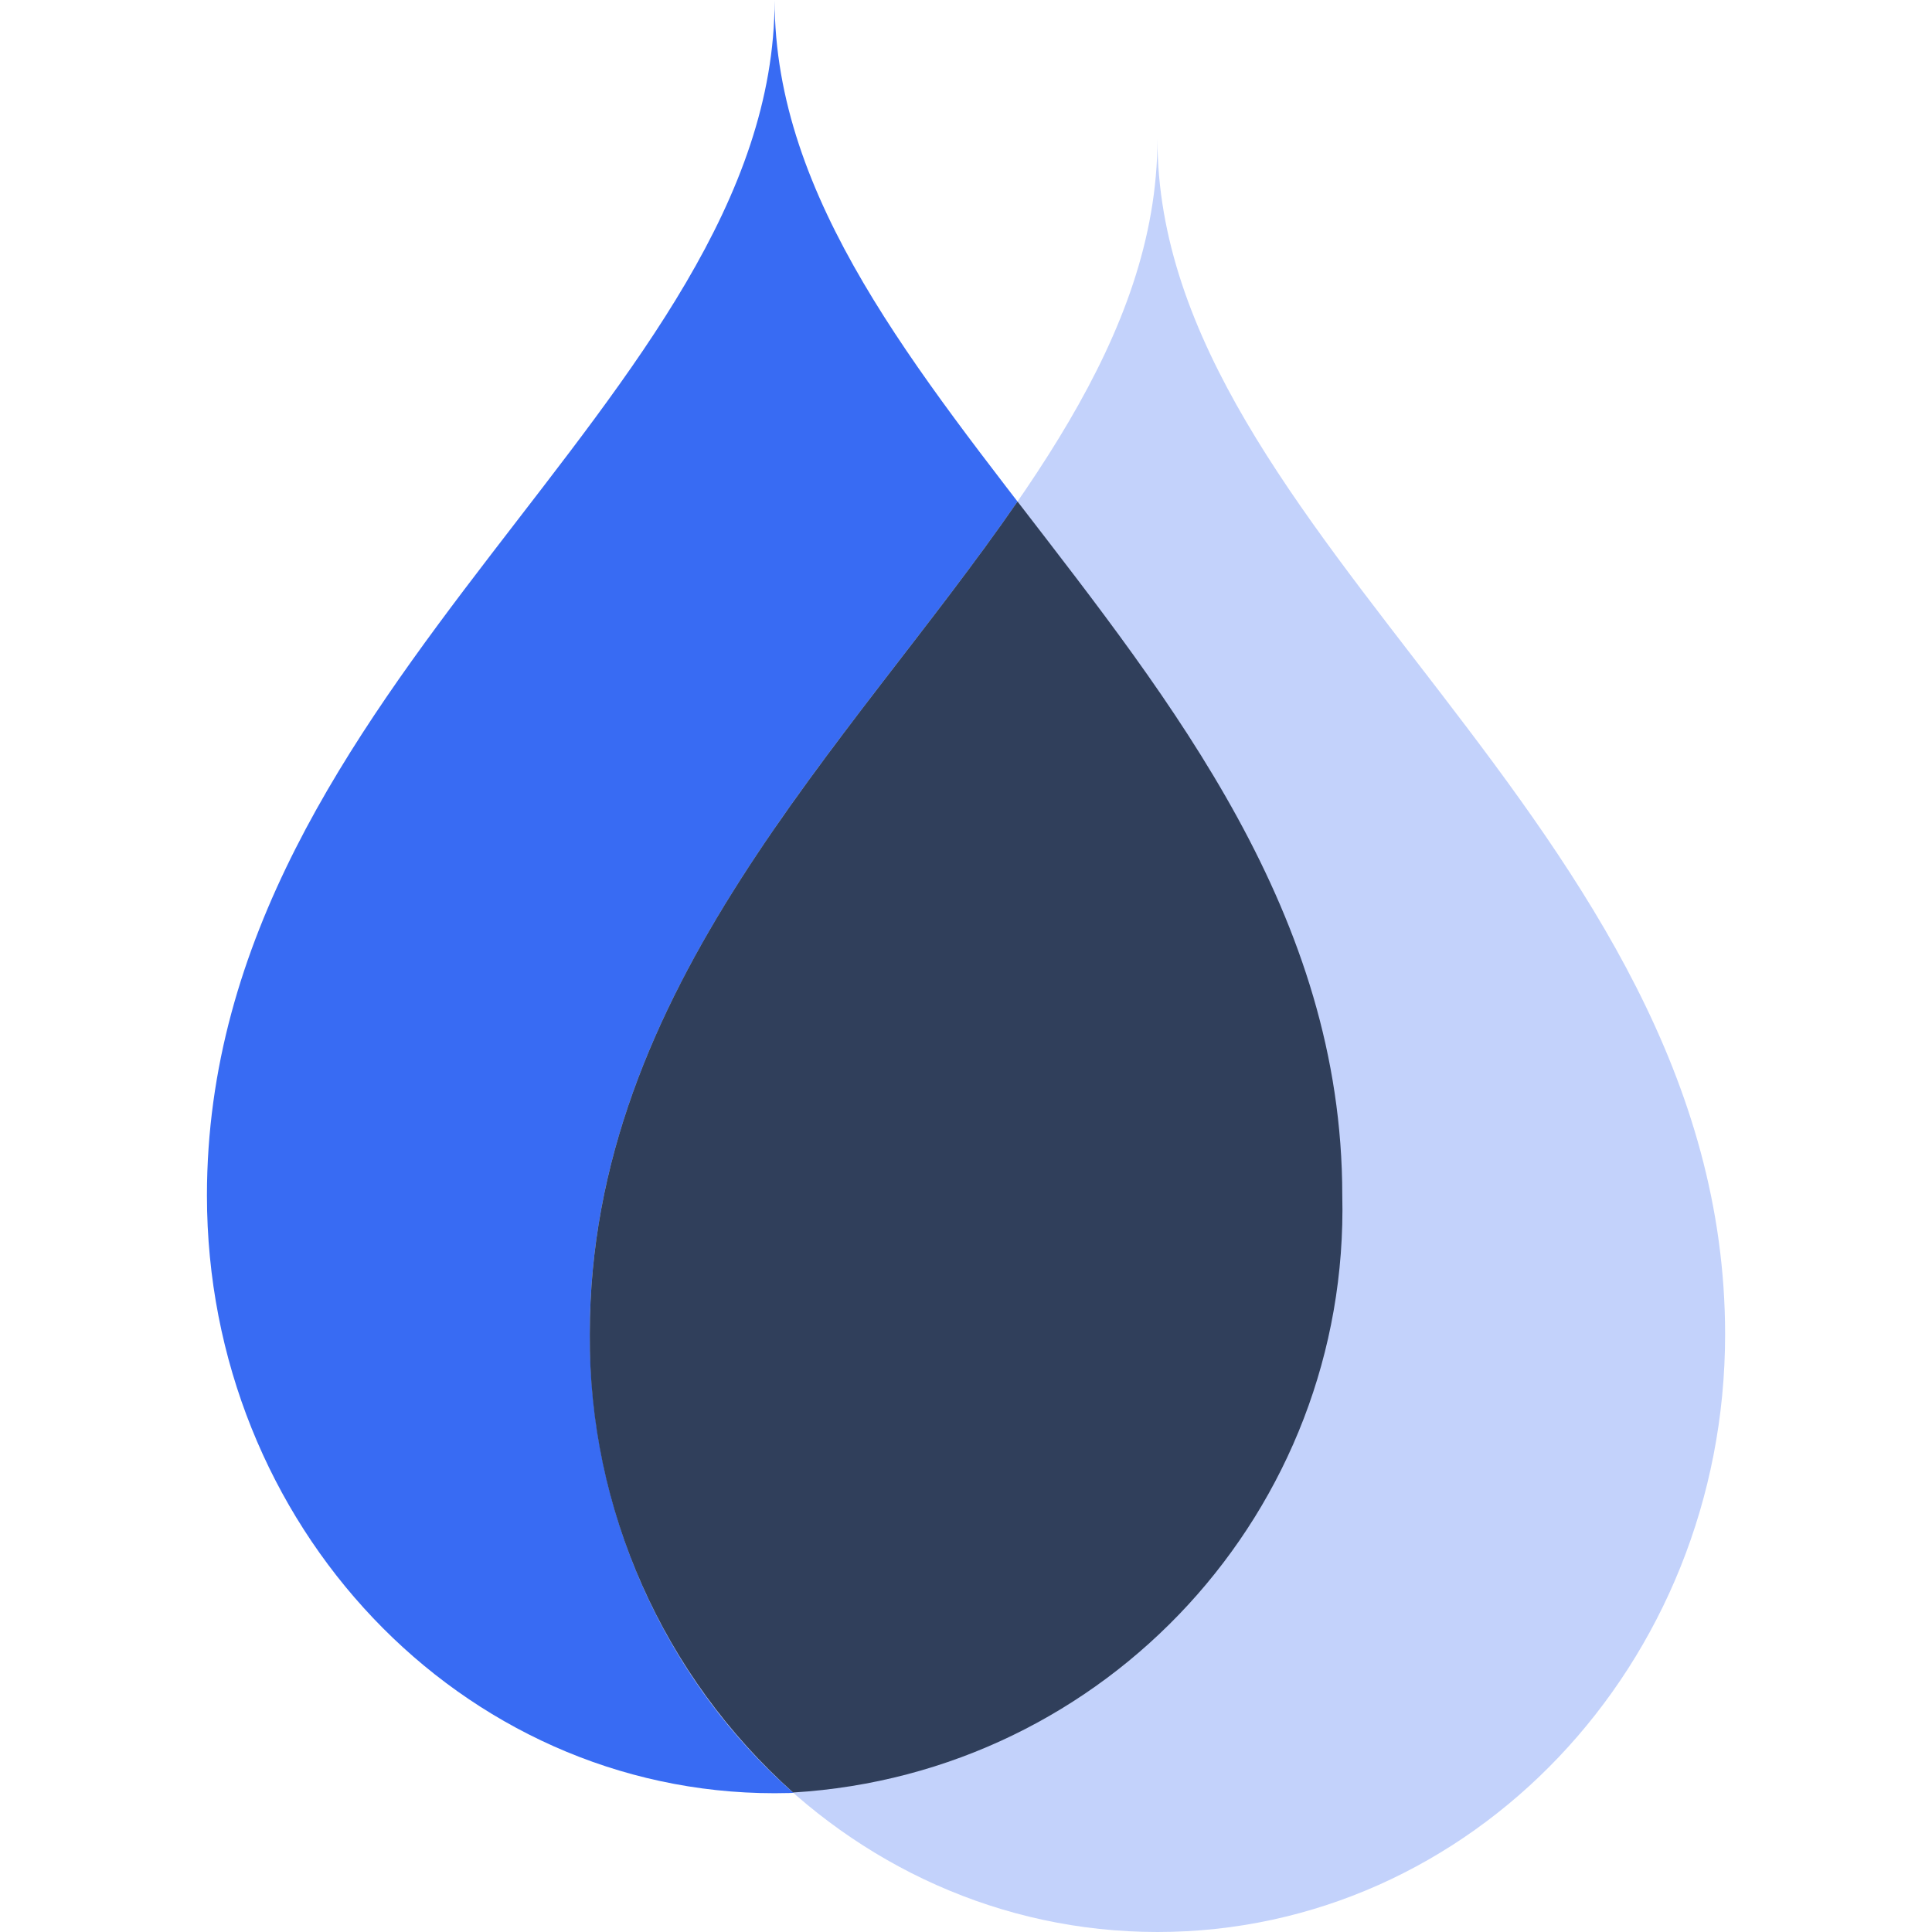
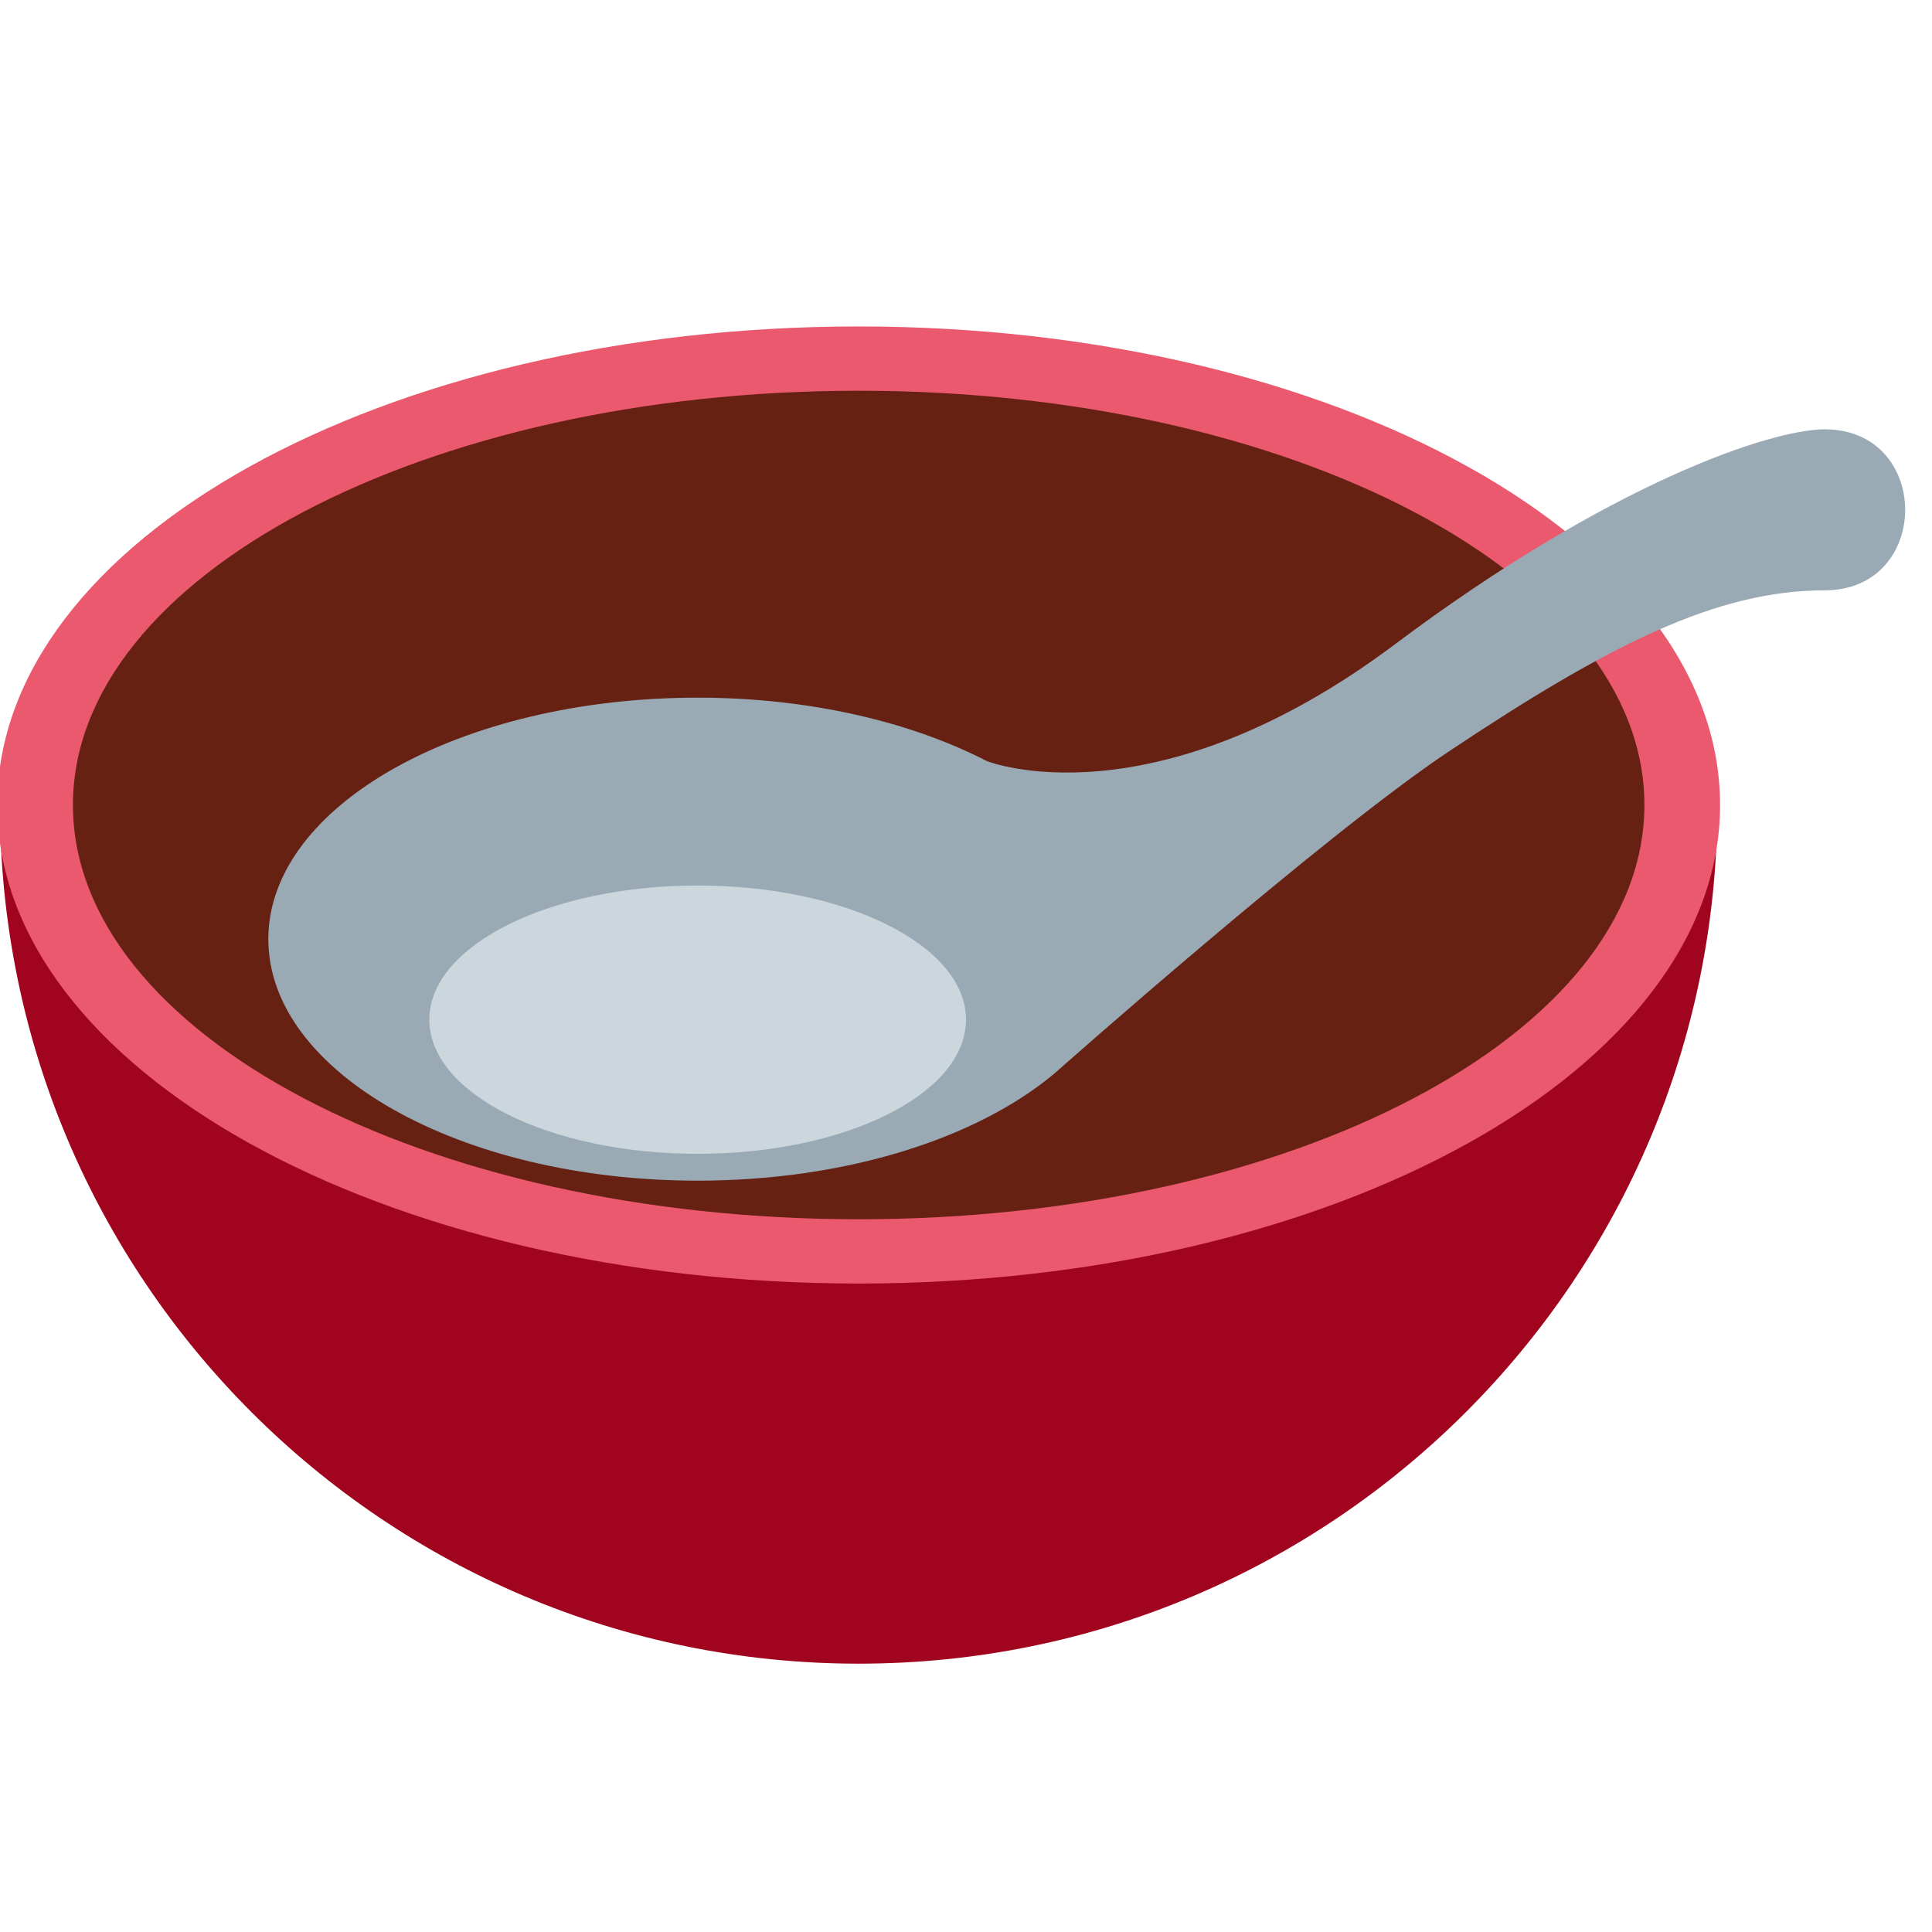
- <svg xmlns="http://www.w3.org/2000/svg" width="32" height="32" class="icon" viewBox="0 0 1024 1024">
-   <path fill="#386BF3" d="M410.558.109c0 210.974-300.876 361.752-300.876 633.548 0 174.943 134.704 316.787 300.876 316.787s300.877-141.817 300.877-316.787C711.408 361.752 410.558 210.974 410.558.109z" />
-   <path fill="#C3D2FB" d="M613.469 73.665c0 211.055-300.877 361.914-300.877 633.547C312.592 882.156 447.296 1024 613.47 1024s300.876-141.817 300.876-316.788C914.29 435.58 613.469 284.72 613.469 73.665z" />
-   <path fill="#303F5B" d="M312.592 707.212c0-183.713 137.636-312.171 226.723-441.39 81.702 106.112 172.12 218.74 172.12 367.726A309.755 309.755 0 0 1 420.36 950.064a323.114 323.114 0 0 1-107.769-242.852z" />
+ <svg xmlns="http://www.w3.org/2000/svg" width="32" height="32" viewBox="0 0 36 36">
+   <path fill="#A0041E" d="M16 31c8.837 0 16-7.163 16-16H0c0 8.837 7.164 16 16 16z" />
+   <ellipse cx="16" cy="15" fill="#EA596E" rx="16.051" ry="8.917" />
+   <ellipse cx="16" cy="15" fill="#662113" rx="14.641" ry="7.719" />
+   <path fill="#99AAB5" d="M34 8c-1 0-4 1-8 4c-4.525 3.394-7.596 2.187-7.596 2.187l.001.003C16.981 13.453 15.087 13 13 13c-4.418 0-8 2.015-8 4.5S8.582 22 13 22c2.773 0 5.216-.794 6.651-2c0 0 4.995-4.431 7.349-6c3-2 5-3 7-3s2-3 0-3z" />
+   <ellipse cx="13" cy="19" fill="#CCD6DD" rx="5" ry="2.5" />
</svg>
